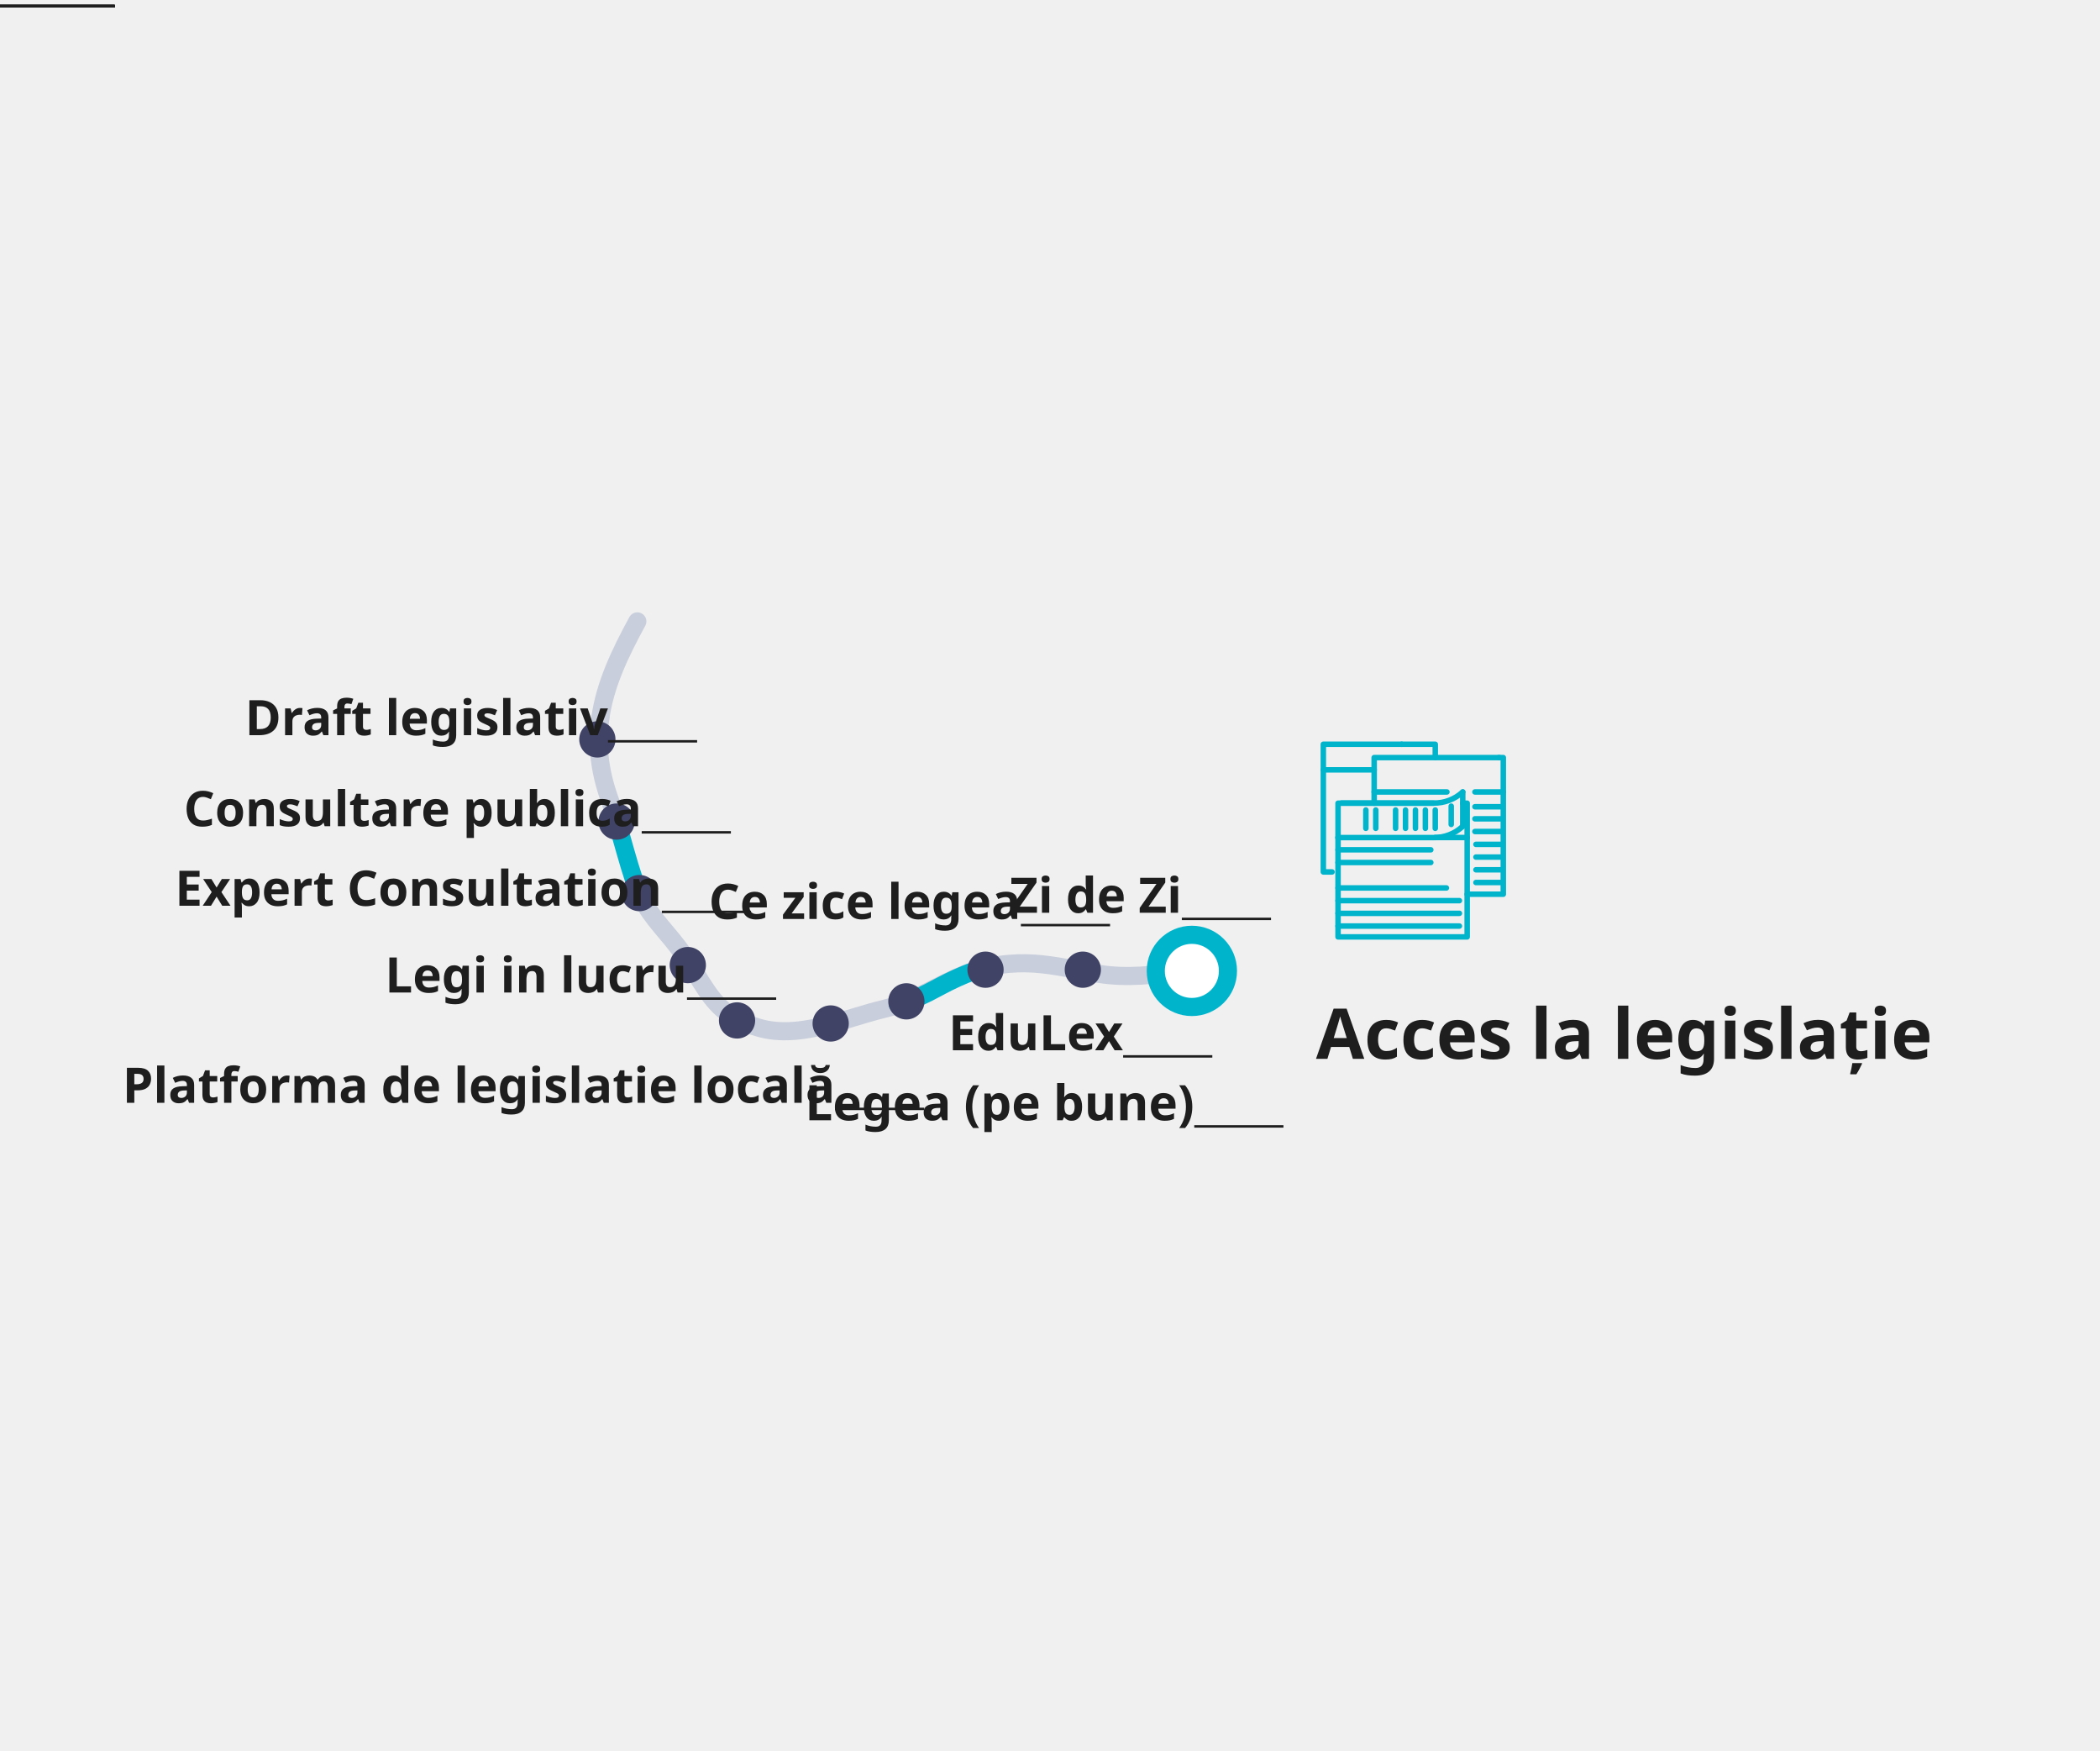
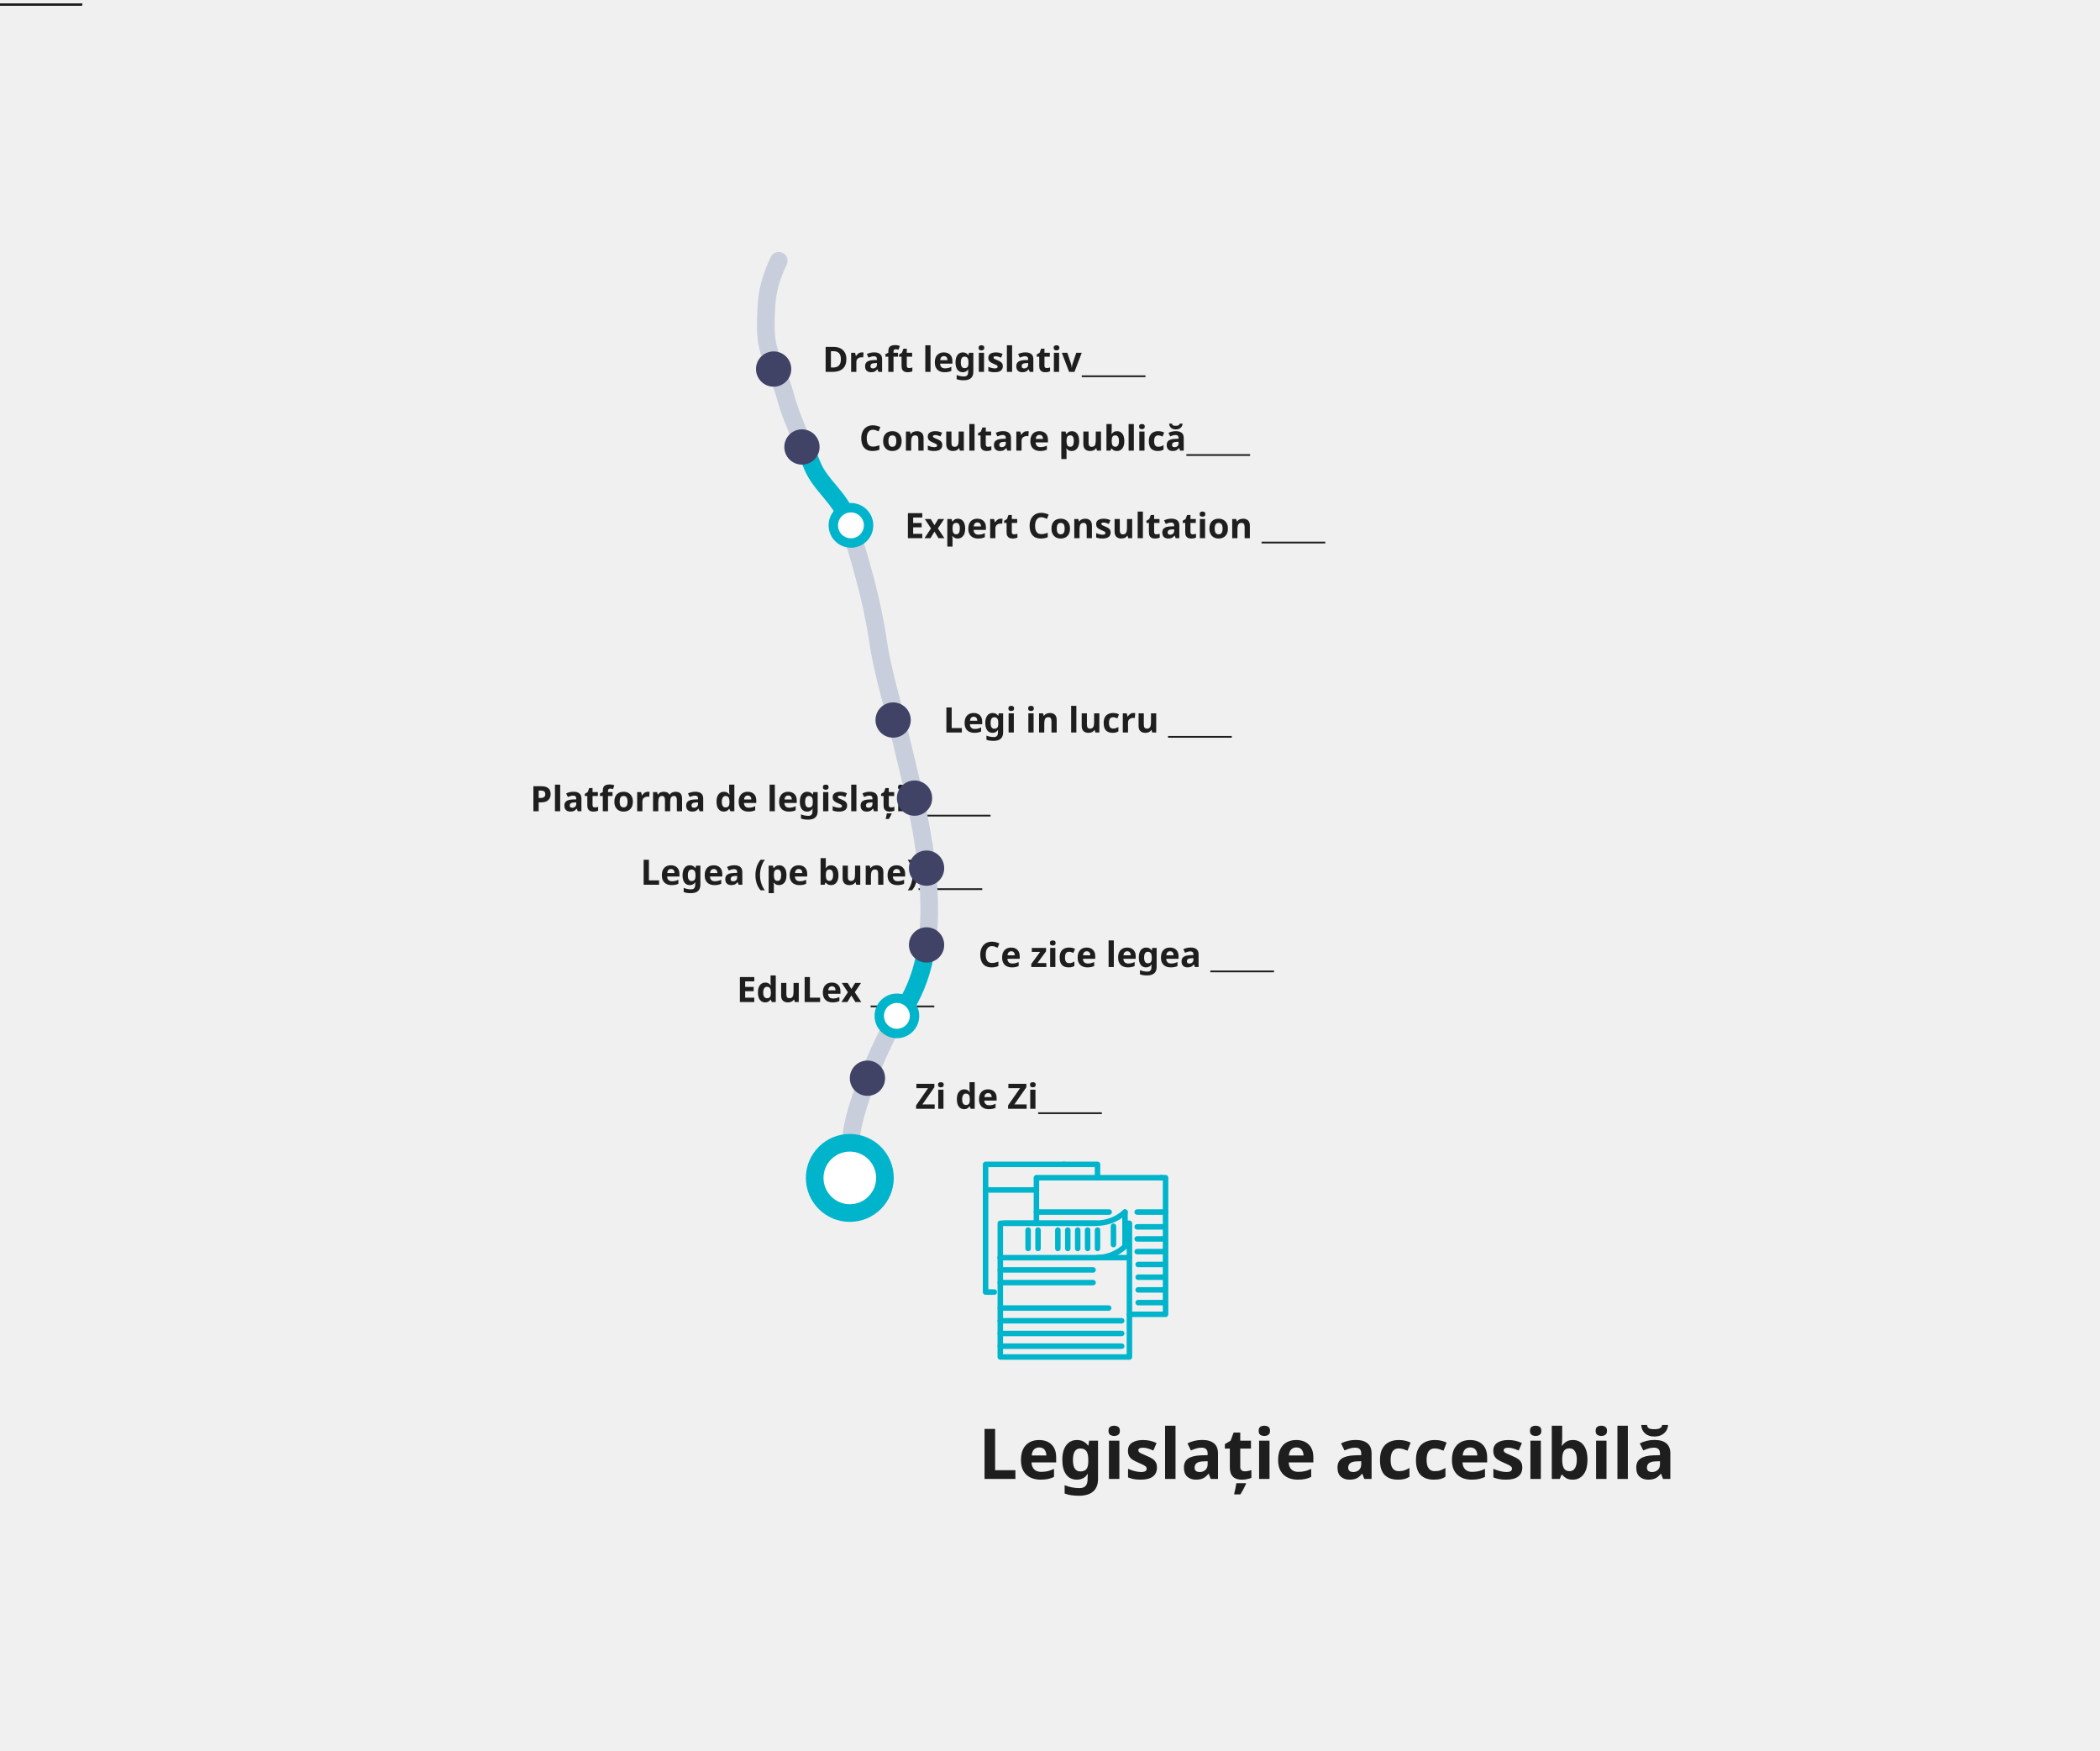
<svg xmlns="http://www.w3.org/2000/svg" viewBox="0 0 1200 1000" fill="none">
  <g id="segment-participation-03-legislatie-accesibila">
-     <g id="Group 1167">
-       <g id="Group 1116">
-         <path id="Vector" d="M421.746 582.543C408.274 575.558 403.387 565.205 394.856 551.815" stroke="#C8CEDB" stroke-width="10.358" stroke-miterlimit="10" stroke-linecap="round" stroke-linejoin="round" />
-         <path id="Vector_2" d="M474.753 585.028C461.556 588.534 448.222 590.77 435.44 587.623C434.832 587.485 434.225 587.319 433.617 587.126C429.007 585.801 425.114 584.283 421.746 582.516" stroke="#C8CEDB" stroke-width="10.358" stroke-miterlimit="10" stroke-linecap="round" stroke-linejoin="round" />
-         <path id="Vector_3" d="M474.753 585.028C481.876 583.123 488.971 580.859 495.873 578.843C499.186 577.877 502.471 576.994 505.674 576.221C520.333 572.715 532.315 565.04 545.456 559.049C551.861 556.122 558.542 553.61 565.941 552.147C580.96 549.22 592.583 550.159 604.84 552.174C612.018 553.362 619.39 554.935 627.81 556.316C643.712 558.911 659.945 557.061 676.151 554.714" stroke="#C8CEDB" stroke-width="10.358" stroke-miterlimit="10" stroke-linecap="round" stroke-linejoin="round" />
-         <path id="Vector_4" d="M513 573.5C527.66 569.994 533.562 564.749 546.703 558.759C553.108 555.832 559.789 553.32 567.188 551.857" stroke="#00B4CC" stroke-width="10.358" stroke-miterlimit="10" stroke-linecap="round" stroke-linejoin="round" />
-         <path id="Vector_5" d="M366.228 512.31C372.853 525.644 381.853 532.629 391.24 546.322C392.538 548.2 393.725 550.049 394.857 551.816" stroke="#C8CEDB" stroke-width="10.358" stroke-miterlimit="10" stroke-linecap="round" stroke-linejoin="round" />
-         <path id="Vector_6" d="M352.451 469.352C355.792 480.505 358.663 491.824 362.362 502.895C363.522 506.401 364.819 509.493 366.227 512.282" stroke="#00B4CC" stroke-width="10.358" stroke-miterlimit="10" stroke-linecap="round" stroke-linejoin="round" />
-         <path id="Vector_7" d="M343.037 410.299C341.05 424.461 342.209 439.397 348.145 456.072C349.718 460.462 351.126 464.879 352.452 469.351" stroke="#C8CEDB" stroke-width="10.358" stroke-miterlimit="10" stroke-linecap="round" stroke-linejoin="round" />
-         <path id="Vector_8" d="M364.185 355C354.108 373.525 345.715 391.194 343.037 410.298" stroke="#C8CEDB" stroke-width="10.358" stroke-miterlimit="10" stroke-linecap="round" stroke-linejoin="round" />
-         <path id="Vector_9" d="M681.065 575.282C692.455 575.282 701.688 566.049 701.688 554.659C701.688 543.269 692.455 534.036 681.065 534.036C669.676 534.036 660.442 543.269 660.442 554.659C660.442 566.049 669.676 575.282 681.065 575.282Z" fill="white" stroke="#00B4CC" stroke-width="10.358" stroke-miterlimit="10" stroke-linecap="round" stroke-linejoin="round" />
-         <path id="Vector_10" d="M341.353 432.771C347.071 432.771 351.706 428.136 351.706 422.419C351.706 416.701 347.071 412.066 341.353 412.066C335.635 412.066 331 416.701 331 422.419C331 428.136 335.635 432.771 341.353 432.771Z" fill="#404366" />
-         <path id="Vector_11" d="M352.341 479.705C358.059 479.705 362.694 475.069 362.694 469.352C362.694 463.634 358.059 458.999 352.341 458.999C346.623 458.999 341.988 463.634 341.988 469.352C341.988 475.069 346.623 479.705 352.341 479.705Z" fill="#404366" />
-         <path id="Vector_12" d="M365.399 520.564C371.117 520.564 375.752 515.929 375.752 510.211C375.752 504.494 371.117 499.858 365.399 499.858C359.681 499.858 355.046 504.494 355.046 510.211C355.046 515.929 359.681 520.564 365.399 520.564Z" fill="#404366" />
-         <path id="Vector_13" d="M393.035 561.699C398.752 561.699 403.387 557.064 403.387 551.347C403.387 545.629 398.752 540.994 393.035 540.994C387.317 540.994 382.682 545.629 382.682 551.347C382.682 557.064 387.317 561.699 393.035 561.699Z" fill="#404366" />
-         <path id="Vector_14" d="M421.167 593.31C426.885 593.31 431.52 588.675 431.52 582.957C431.52 577.239 426.885 572.604 421.167 572.604C415.45 572.604 410.814 577.239 410.814 582.957C410.814 588.675 415.45 593.31 421.167 593.31Z" fill="#404366" />
-         <path id="Vector_15" d="M474.67 595.05C480.388 595.05 485.023 590.414 485.023 584.697C485.023 578.979 480.388 574.344 474.67 574.344C468.953 574.344 464.317 578.979 464.317 584.697C464.317 590.414 468.953 595.05 474.67 595.05Z" fill="#404366" />
-         <path id="Vector_16" d="M563.153 564.322C568.87 564.322 573.506 559.687 573.506 553.969C573.506 548.251 568.87 543.616 563.153 543.616C557.435 543.616 552.8 548.251 552.8 553.969C552.8 559.687 557.435 564.322 563.153 564.322Z" fill="#404366" />
-         <path id="Vector_17" d="M517.932 582.405C523.65 582.405 528.285 577.77 528.285 572.052C528.285 566.334 523.65 561.699 517.932 561.699C512.214 561.699 507.579 566.334 507.579 572.052C507.579 577.77 512.214 582.405 517.932 582.405Z" fill="#404366" />
-         <path id="Vector_18" d="M618.755 564.322C624.473 564.322 629.108 559.687 629.108 553.969C629.108 548.251 624.473 543.616 618.755 543.616C613.037 543.616 608.402 548.251 608.402 553.969C608.402 559.687 613.037 564.322 618.755 564.322Z" fill="#404366" />
-       </g>
-       <text class="btn-project" text-decoration="underline" cursor="pointer" data-projectid="1" id="Draft legislativ" fill="#1E1E1E" xml:space="preserve" style="white-space: pre" font-family="Titillium Web" font-size="28" font-weight="600" letter-spacing="0px">
-         <tspan x="140" y="420">Draft legislativ</tspan>
+     <g id="Group 1196">
+       <text class="btn-project" text-decoration="underline" cursor="pointer" data-projectid="1" id="Draft legislativ" fill="#1E1E1E" xml:space="preserve" style="white-space: pre" font-family="Titillium Web" font-size="20" font-weight="600" letter-spacing="0px">
+         <tspan x="470" y="212.45">Draft legislativ</tspan>
      </text>
-       <text class="btn-project" text-decoration="underline" cursor="pointer" data-projectid="2" id="Consultare publica" fill="#1E1E1E" xml:space="preserve" style="white-space: pre" font-family="Titillium Web" font-size="28" font-weight="600" letter-spacing="0px">
-         <tspan x="105" y="472">Consultare publica</tspan>
+       <text class="btn-project" text-decoration="underline" cursor="pointer" data-projectid="2" id="Consultare publicÄ" fill="#1E1E1E" xml:space="preserve" style="white-space: pre" font-family="Titillium Web" font-size="20" font-weight="600" letter-spacing="0px">
+         <tspan x="491" y="257.45">Consultare publică</tspan>
      </text>
-       <text class="btn-project" text-decoration="underline" cursor="pointer" data-projectid="3" id="Expert Consultation" fill="#1E1E1E" xml:space="preserve" style="white-space: pre" font-family="Titillium Web" font-size="28" font-weight="600" letter-spacing="0px">
-         <tspan x="100" y="517.45">Expert Consultation</tspan>
+       <text class="btn-project" text-decoration="underline" cursor="pointer" data-projectid="3" id="Expert Consultation" fill="#1E1E1E" xml:space="preserve" style="white-space: pre" font-family="Titillium Web" font-size="20" font-weight="600" letter-spacing="0px">
+         <tspan x="517" y="307.45">Expert Consultation+ </tspan>
      </text>
-       <text class="btn-project" text-decoration="underline" cursor="pointer" data-projectid="4" id="Legi in lucru" fill="#1E1E1E" xml:space="preserve" style="white-space: pre" font-family="Titillium Web" font-size="28" font-weight="600" letter-spacing="0px">
-         <tspan x="220" y="567">Legi in lucru</tspan>
+       <text class="btn-project" text-decoration="underline" cursor="pointer" data-projectid="4" id="Legi in lucru" fill="#1E1E1E" xml:space="preserve" style="white-space: pre" font-family="Titillium Web" font-size="20" font-weight="600" letter-spacing="0px">
+         <tspan x="539" y="418.45">Legi in lucru+ </tspan>
      </text>
-       <text class="btn-project" text-decoration="underline" cursor="pointer" data-projectid="5" id="Platforma de legislatie localÄ" fill="#1E1E1E" xml:space="preserve" style="white-space: pre" font-family="Titillium Web" font-size="28" font-weight="600" letter-spacing="0px">
-         <tspan x="70" y="630">Platforma de legislatie locală</tspan>
+       <text class="btn-project" text-decoration="underline" cursor="pointer" data-projectid="5" id="Platforma de legislaÈie" fill="#1E1E1E" xml:space="preserve" style="white-space: pre" font-family="Titillium Web" font-size="20" font-weight="600" letter-spacing="0px">
+         <tspan x="303" y="463.45">Platforma de+ legislație</tspan>
      </text>
-       <text class="btn-project" text-decoration="underline" cursor="pointer" data-projectid="6" id="Legea (pe bune)" fill="#1E1E1E" xml:space="preserve" style="white-space: pre" font-family="Titillium Web" font-size="28" font-weight="600" letter-spacing="0px">
-         <tspan x="460" y="640">Legea (pe bune)</tspan>
+       <text class="btn-project" text-decoration="underline" cursor="pointer" data-projectid="6" id="Legea (pe bune)" fill="#1E1E1E" xml:space="preserve" style="white-space: pre" font-family="Titillium Web" font-size="20" font-weight="600" letter-spacing="0px">
+         <tspan x="366" y="505.45">Legea (pe bune)</tspan>
      </text>
-       <text class="btn-project" text-decoration="underline" cursor="pointer" data-projectid="7" id="Ce zice legea" fill="#1E1E1E" xml:space="preserve" style="white-space: pre" font-family="Titillium Web" font-size="28" font-weight="600" letter-spacing="0px">
-         <tspan x="405" y="525">Ce zice legea</tspan>
+       <text class="btn-project" text-decoration="underline" cursor="pointer" data-projectid="7" id="Ce zice legea" fill="#1E1E1E" xml:space="preserve" style="white-space: pre" font-family="Titillium Web" font-size="20" font-weight="600" letter-spacing="0px">
+         <tspan x="559" y="552.45">Ce zice legea+ </tspan>
      </text>
-       <text class="btn-project" text-decoration="underline" cursor="pointer" data-projectid="8" id="EduLex" fill="#1E1E1E" xml:space="preserve" style="white-space: pre" font-family="Titillium Web" font-size="28" font-weight="600" letter-spacing="0px">
-         <tspan x="542" y="600">EduLex</tspan>
+       <text class="btn-project" text-decoration="underline" cursor="pointer" data-projectid="8" id="EduLex" fill="#1E1E1E" xml:space="preserve" style="white-space: pre" font-family="Titillium Web" font-size="20" font-weight="600" letter-spacing="0px">
+         <tspan x="421" y="572.45">EduLex+ </tspan>
      </text>
-       <text class="btn-project" text-decoration="underline" cursor="pointer" data-projectid="9" id="Zi de Zi" fill="#1E1E1E" xml:space="preserve" style="white-space: pre" font-family="Titillium Web" font-size="28" font-weight="600" letter-spacing="0px">
-         <tspan x="577" y="521.45">Zi de Zi</tspan>
+       <text class="btn-project" text-decoration="underline" cursor="pointer" data-projectid="9" id="Zi de Zi" fill="#1E1E1E" xml:space="preserve" style="white-space: pre" font-family="Titillium Web" font-size="20" font-weight="600" letter-spacing="0px">
+         <tspan x="523" y="633.45">Zi de Zi</tspan>
      </text>
-       <text id="Acces la legislaÈie" fill="#1E1E1E" xml:space="preserve" style="white-space: pre" font-family="Titillium Web" font-size="40" font-weight="600" letter-spacing="0px">
-         <tspan x="752" y="604.9">Acces la legislație</tspan>
+       <text id="LegislaÈie accesibilÄ" fill="#1E1E1E" xml:space="preserve" style="white-space: pre" font-family="Titillium Web" font-size="40" font-weight="600" letter-spacing="0px">
+         <tspan x="559" y="844.9">Legislație accesibilă</tspan>
      </text>
      <g id="Group 1166">
        <g id="icon-legislatie-accesibila 1">
-           <path id="Vector_18" d="M835.858 458.858H838.384V535.239H764.598V458.858H819.185" stroke="#00B4CC" stroke-width="3.144" stroke-linecap="round" stroke-linejoin="round" />
-           <path id="Vector_19" d="M764.508 478.495H819.187C825.366 478.578 831.338 476.275 835.86 472.065" stroke="#00B4CC" stroke-width="3.144" stroke-linecap="round" stroke-linejoin="round" />
-           <path id="Vector_20" d="M835.857 452.43C831.322 456.61 825.35 458.881 819.184 458.768H766.525" stroke="#00B4CC" stroke-width="3.144" stroke-linecap="round" stroke-linejoin="round" />
-           <path id="Vector_21" d="M835.858 472.065V458.86V452.43" stroke="#00B4CC" stroke-width="3.144" stroke-linecap="round" stroke-linejoin="round" />
-           <path id="Vector_22" d="M820.149 478.472H838.383" stroke="#00B4CC" stroke-width="3.144" stroke-linecap="round" stroke-linejoin="round" />
-           <path id="Vector_23" d="M785.244 458.86V432.795H856.734" stroke="#00B4CC" stroke-width="3.144" stroke-linecap="round" stroke-linejoin="round" />
-           <path id="Vector_24" d="M856.481 432.795H859.03V510.853H838.385" stroke="#00B4CC" stroke-width="3.144" stroke-linecap="round" stroke-linejoin="round" />
-           <path id="Vector_25" d="M842.818 452.43H859.032" stroke="#00B4CC" stroke-width="3.144" stroke-linecap="round" stroke-linejoin="round" />
-           <path id="Vector_26" d="M785.244 452.43H826.811" stroke="#00B4CC" stroke-width="3.144" stroke-linecap="round" stroke-linejoin="round" />
-           <path id="Vector_27" d="M800.951 425.192H756.192V439.798V481.985V498.129H761.153" stroke="#00B4CC" stroke-width="3.144" stroke-linecap="round" stroke-linejoin="round" />
-           <path id="Vector_28" d="M800.952 425.192H820.151V432.794" stroke="#00B4CC" stroke-width="3.144" stroke-linecap="round" stroke-linejoin="round" />
-           <path id="Vector_29" d="M820.149 462.739V473.211" stroke="#00B4CC" stroke-width="3.144" stroke-linecap="round" stroke-linejoin="round" />
-           <path id="Vector_30" d="M829.267 460.536V470.985" stroke="#00B4CC" stroke-width="3.144" stroke-linecap="round" stroke-linejoin="round" />
-           <path id="Vector_31" d="M814.5 462.739V473.211" stroke="#00B4CC" stroke-width="3.144" stroke-linecap="round" stroke-linejoin="round" />
-           <path id="Vector_32" d="M808.829 462.739V473.211" stroke="#00B4CC" stroke-width="3.144" stroke-linecap="round" stroke-linejoin="round" />
-           <path id="Vector_33" d="M803.155 462.739V473.211" stroke="#00B4CC" stroke-width="3.144" stroke-linecap="round" stroke-linejoin="round" />
-           <path id="Vector_34" d="M797.48 462.739V473.211" stroke="#00B4CC" stroke-width="3.144" stroke-linecap="round" stroke-linejoin="round" />
-           <path id="Vector_35" d="M786.161 462.739V473.211" stroke="#00B4CC" stroke-width="3.144" stroke-linecap="round" stroke-linejoin="round" />
-           <path id="Vector_36" d="M780.49 462.739V473.211" stroke="#00B4CC" stroke-width="3.144" stroke-linecap="round" stroke-linejoin="round" />
-           <path id="Vector_37" d="M764.598 485.477H817.601" stroke="#00B4CC" stroke-width="3.144" stroke-linecap="round" stroke-linejoin="round" />
-           <path id="Vector_38" d="M764.598 492.732H817.601" stroke="#00B4CC" stroke-width="3.144" stroke-linecap="round" stroke-linejoin="round" />
-           <path id="Vector_39" d="M843.392 496.887H858.342" stroke="#00B4CC" stroke-width="3.144" stroke-linecap="round" stroke-linejoin="round" />
-           <path id="Vector_40" d="M843.392 504.167H858.342" stroke="#00B4CC" stroke-width="3.144" stroke-linecap="round" stroke-linejoin="round" />
-           <path id="Vector_41" d="M843.392 482.374H858.342" stroke="#00B4CC" stroke-width="3.144" stroke-linecap="round" stroke-linejoin="round" />
-           <path id="Vector_42" d="M843.392 489.633H858.342" stroke="#00B4CC" stroke-width="3.144" stroke-linecap="round" stroke-linejoin="round" />
-           <path id="Vector_43" d="M842.818 467.771H857.769" stroke="#00B4CC" stroke-width="3.144" stroke-linecap="round" stroke-linejoin="round" />
-           <path id="Vector_44" d="M842.818 460.88H857.769" stroke="#00B4CC" stroke-width="3.144" stroke-linecap="round" stroke-linejoin="round" />
-           <path id="Vector_45" d="M842.818 475.025H857.769" stroke="#00B4CC" stroke-width="3.144" stroke-linecap="round" stroke-linejoin="round" />
-           <path id="Vector_46" d="M764.598 507.27H826.511" stroke="#00B4CC" stroke-width="3.144" stroke-linecap="round" stroke-linejoin="round" />
-           <path id="Vector_47" d="M764.598 514.524H833.952" stroke="#00B4CC" stroke-width="3.144" stroke-linecap="round" stroke-linejoin="round" />
-           <path id="Vector_48" d="M764.598 529.038H833.952" stroke="#00B4CC" stroke-width="3.144" stroke-linecap="round" stroke-linejoin="round" />
-           <path id="Vector_49" d="M764.598 521.783H833.952" stroke="#00B4CC" stroke-width="3.144" stroke-linecap="round" stroke-linejoin="round" />
-           <path id="Vector_50" d="M756.192 439.8H785.243" stroke="#00B4CC" stroke-width="3.144" stroke-linecap="round" stroke-linejoin="round" />
+           <path id="Vector" d="M642.857 698.858H645.384V775.239H571.597V698.858H626.185" stroke="#00B4CC" stroke-width="3.144" stroke-linecap="round" stroke-linejoin="round" />
+           <path id="Vector_2" d="M571.507 718.495H626.187C632.365 718.578 638.337 716.275 642.859 712.065" stroke="#00B4CC" stroke-width="3.144" stroke-linecap="round" stroke-linejoin="round" />
+           <path id="Vector_3" d="M642.857 692.43C638.323 696.61 632.351 698.881 626.185 698.768H573.526" stroke="#00B4CC" stroke-width="3.144" stroke-linecap="round" stroke-linejoin="round" />
+           <path id="Vector_4" d="M642.858 712.065V698.86V692.43" stroke="#00B4CC" stroke-width="3.144" stroke-linecap="round" stroke-linejoin="round" />
+           <path id="Vector_5" d="M627.149 718.472H645.383" stroke="#00B4CC" stroke-width="3.144" stroke-linecap="round" stroke-linejoin="round" />
+           <path id="Vector_6" d="M592.244 698.86V672.795H663.734" stroke="#00B4CC" stroke-width="3.144" stroke-linecap="round" stroke-linejoin="round" />
+           <path id="Vector_7" d="M663.48 672.795H666.03V750.853H645.384" stroke="#00B4CC" stroke-width="3.144" stroke-linecap="round" stroke-linejoin="round" />
+           <path id="Vector_8" d="M649.818 692.43H666.032" stroke="#00B4CC" stroke-width="3.144" stroke-linecap="round" stroke-linejoin="round" />
+           <path id="Vector_9" d="M592.244 692.43H633.81" stroke="#00B4CC" stroke-width="3.144" stroke-linecap="round" stroke-linejoin="round" />
+           <path id="Vector_10" d="M607.951 665.192H563.192V679.798V721.985V738.129H568.153" stroke="#00B4CC" stroke-width="3.144" stroke-linecap="round" stroke-linejoin="round" />
+           <path id="Vector_11" d="M607.953 665.192H627.151V672.794" stroke="#00B4CC" stroke-width="3.144" stroke-linecap="round" stroke-linejoin="round" />
+           <path id="Vector_12" d="M627.149 702.739V713.211" stroke="#00B4CC" stroke-width="3.144" stroke-linecap="round" stroke-linejoin="round" />
+           <path id="Vector_13" d="M636.267 700.536V710.985" stroke="#00B4CC" stroke-width="3.144" stroke-linecap="round" stroke-linejoin="round" />
+           <path id="Vector_14" d="M621.5 702.739V713.211" stroke="#00B4CC" stroke-width="3.144" stroke-linecap="round" stroke-linejoin="round" />
+           <path id="Vector_15" d="M615.83 702.739V713.211" stroke="#00B4CC" stroke-width="3.144" stroke-linecap="round" stroke-linejoin="round" />
+           <path id="Vector_16" d="M610.155 702.739V713.211" stroke="#00B4CC" stroke-width="3.144" stroke-linecap="round" stroke-linejoin="round" />
+           <path id="Vector_17" d="M604.481 702.739V713.211" stroke="#00B4CC" stroke-width="3.144" stroke-linecap="round" stroke-linejoin="round" />
+           <path id="Vector_18" d="M593.161 702.739V713.211" stroke="#00B4CC" stroke-width="3.144" stroke-linecap="round" stroke-linejoin="round" />
+           <path id="Vector_19" d="M587.491 702.739V713.211" stroke="#00B4CC" stroke-width="3.144" stroke-linecap="round" stroke-linejoin="round" />
+           <path id="Vector_20" d="M571.597 725.477H624.6" stroke="#00B4CC" stroke-width="3.144" stroke-linecap="round" stroke-linejoin="round" />
+           <path id="Vector_21" d="M571.597 732.732H624.6" stroke="#00B4CC" stroke-width="3.144" stroke-linecap="round" stroke-linejoin="round" />
+           <path id="Vector_22" d="M650.392 736.887H665.342" stroke="#00B4CC" stroke-width="3.144" stroke-linecap="round" stroke-linejoin="round" />
+           <path id="Vector_23" d="M650.392 744.167H665.342" stroke="#00B4CC" stroke-width="3.144" stroke-linecap="round" stroke-linejoin="round" />
+           <path id="Vector_24" d="M650.392 722.374H665.342" stroke="#00B4CC" stroke-width="3.144" stroke-linecap="round" stroke-linejoin="round" />
+           <path id="Vector_25" d="M650.392 729.633H665.342" stroke="#00B4CC" stroke-width="3.144" stroke-linecap="round" stroke-linejoin="round" />
+           <path id="Vector_26" d="M649.818 707.771H664.769" stroke="#00B4CC" stroke-width="3.144" stroke-linecap="round" stroke-linejoin="round" />
+           <path id="Vector_27" d="M649.818 700.88H664.769" stroke="#00B4CC" stroke-width="3.144" stroke-linecap="round" stroke-linejoin="round" />
+           <path id="Vector_28" d="M649.818 715.025H664.769" stroke="#00B4CC" stroke-width="3.144" stroke-linecap="round" stroke-linejoin="round" />
+           <path id="Vector_29" d="M571.597 747.27H633.511" stroke="#00B4CC" stroke-width="3.144" stroke-linecap="round" stroke-linejoin="round" />
+           <path id="Vector_30" d="M571.597 754.524H640.951" stroke="#00B4CC" stroke-width="3.144" stroke-linecap="round" stroke-linejoin="round" />
+           <path id="Vector_31" d="M571.597 769.038H640.951" stroke="#00B4CC" stroke-width="3.144" stroke-linecap="round" stroke-linejoin="round" />
+           <path id="Vector_32" d="M571.597 761.783H640.951" stroke="#00B4CC" stroke-width="3.144" stroke-linecap="round" stroke-linejoin="round" />
+           <path id="Vector_33" d="M563.192 679.8H592.243" stroke="#00B4CC" stroke-width="3.144" stroke-linecap="round" stroke-linejoin="round" />
        </g>
+       </g>
+       <g id="Group 1195">
+         <path id="Vector_34" d="M494.827 618.94C490.85 629.339 487.76 639.497 486.631 647.451" stroke="#C8CEDB" stroke-width="10.082" stroke-miterlimit="10" stroke-linecap="round" stroke-linejoin="round" />
+         <path id="Vector_35" d="M512.508 580.352C506.919 590.671 500.093 605.021 494.799 618.914" stroke="#C8CEDB" stroke-width="10.082" stroke-miterlimit="10" stroke-linecap="round" stroke-linejoin="round" />
+         <path id="Vector_36" d="M529.76 538.726C528.175 550.389 524.977 561.406 519.549 571.295C515.33 578.954 515.088 579.115 511.138 586.344" stroke="#00B4CC" stroke-width="10.082" stroke-miterlimit="10" stroke-linecap="round" stroke-linejoin="round" />
+         <path id="Vector_37" d="M527.907 482.967C530.836 501.911 532.153 521.071 529.761 538.753" stroke="#C8CEDB" stroke-width="10.082" stroke-miterlimit="10" stroke-linecap="round" stroke-linejoin="round" />
+         <path id="Vector_38" d="M459.301 254.312C455.163 244.611 451.024 235.045 448.472 225.29C447.235 220.587 445.301 215.939 443.42 211.317C441.646 206.99 439.926 202.637 438.824 198.203C437.024 190.947 437.642 182.268 437.964 174.744C438.341 166.198 440.947 157.303 445.005 149" stroke="#C8CEDB" stroke-width="10.082" stroke-miterlimit="10" stroke-linecap="round" stroke-linejoin="round" />
+         <path id="Vector_39" d="M484.078 296.394C480.289 284.624 468.6 277.099 464.139 265.921C462.58 262.024 460.941 258.154 459.302 254.312" stroke="#00B4CC" stroke-width="10.082" stroke-miterlimit="10" stroke-linecap="round" stroke-linejoin="round" />
+         <path id="Vector_40" d="M527.906 482.967C524.305 459.669 518.232 436.694 513.583 417.211C509.472 399.959 504.232 383.379 501.679 365.939C498.293 342.587 491.253 318.779 484.078 296.394" stroke="#C8CEDB" stroke-width="10.082" stroke-miterlimit="10" stroke-linecap="round" stroke-linejoin="round" />
+         <path id="Vector_41" d="M485.61 693C496.696 693 505.684 684.013 505.684 672.927C505.684 661.84 496.696 652.853 485.61 652.853C474.524 652.853 465.537 661.84 465.537 672.927C465.537 684.013 474.524 693 485.61 693Z" fill="white" stroke="#00B4CC" stroke-width="10.082" stroke-miterlimit="10" stroke-linecap="round" stroke-linejoin="round" />
+         <path id="Vector_42" d="M510.358 421.43C515.924 421.43 520.435 416.918 520.435 411.352C520.435 405.787 515.924 401.275 510.358 401.275C504.793 401.275 500.281 405.787 500.281 411.352C500.281 416.918 504.793 421.43 510.358 421.43Z" fill="#404366" />
+         <path id="Vector_43" d="M522.586 466.038C528.152 466.038 532.663 461.526 532.663 455.961C532.663 450.395 528.152 445.884 522.586 445.884C517.021 445.884 512.509 450.395 512.509 455.961C512.509 461.526 517.021 466.038 522.586 466.038Z" fill="#404366" />
+         <path id="Vector_44" d="M529.466 506.024C535.031 506.024 539.543 501.512 539.543 495.946C539.543 490.381 535.031 485.869 529.466 485.869C523.9 485.869 519.389 490.381 519.389 495.946C519.389 501.512 523.9 506.024 529.466 506.024Z" fill="#404366" />
+         <path id="Vector_45" d="M529.466 549.906C535.031 549.906 539.543 545.394 539.543 539.829C539.543 534.263 535.031 529.751 529.466 529.751C523.9 529.751 519.389 534.263 519.389 539.829C519.389 545.394 523.9 549.906 529.466 549.906Z" fill="#404366" />
+         <path id="Vector_46" d="M512.509 590.429C518.075 590.429 522.586 585.918 522.586 580.352C522.586 574.787 518.075 570.275 512.509 570.275C506.944 570.275 502.432 574.787 502.432 580.352C502.432 585.918 506.944 590.429 512.509 590.429Z" fill="white" stroke="#00B4CC" stroke-width="5.374" stroke-miterlimit="10" stroke-linecap="round" stroke-linejoin="round" />
+         <path id="Vector_47" d="M495.686 626.035C501.251 626.035 505.763 621.523 505.763 615.958C505.763 610.392 501.251 605.881 495.686 605.881C490.121 605.881 485.609 610.392 485.609 615.958C485.609 621.523 490.121 626.035 495.686 626.035Z" fill="#404366" />
+         <path id="Vector_48" d="M486.254 310.206C491.82 310.206 496.331 305.694 496.331 300.129C496.331 294.563 491.82 290.052 486.254 290.052C480.689 290.052 476.177 294.563 476.177 300.129C476.177 305.694 480.689 310.206 486.254 310.206Z" fill="white" stroke="#00B4CC" stroke-width="5.374" stroke-miterlimit="10" stroke-linecap="round" stroke-linejoin="round" />
+         <path id="Vector_49" d="M458.254 265.438C463.819 265.438 468.331 260.926 468.331 255.361C468.331 249.795 463.819 245.283 458.254 245.283C452.688 245.283 448.177 249.795 448.177 255.361C448.177 260.926 452.688 265.438 458.254 265.438Z" fill="#404366" />
+         <path id="Vector_50" d="M442.077 220.909C447.642 220.909 452.154 216.398 452.154 210.832C452.154 205.267 447.642 200.755 442.077 200.755C436.512 200.755 432 205.267 432 210.832C432 216.398 436.512 220.909 442.077 220.909Z" fill="#404366" />
      </g>
    </g>
  </g>
</svg>
